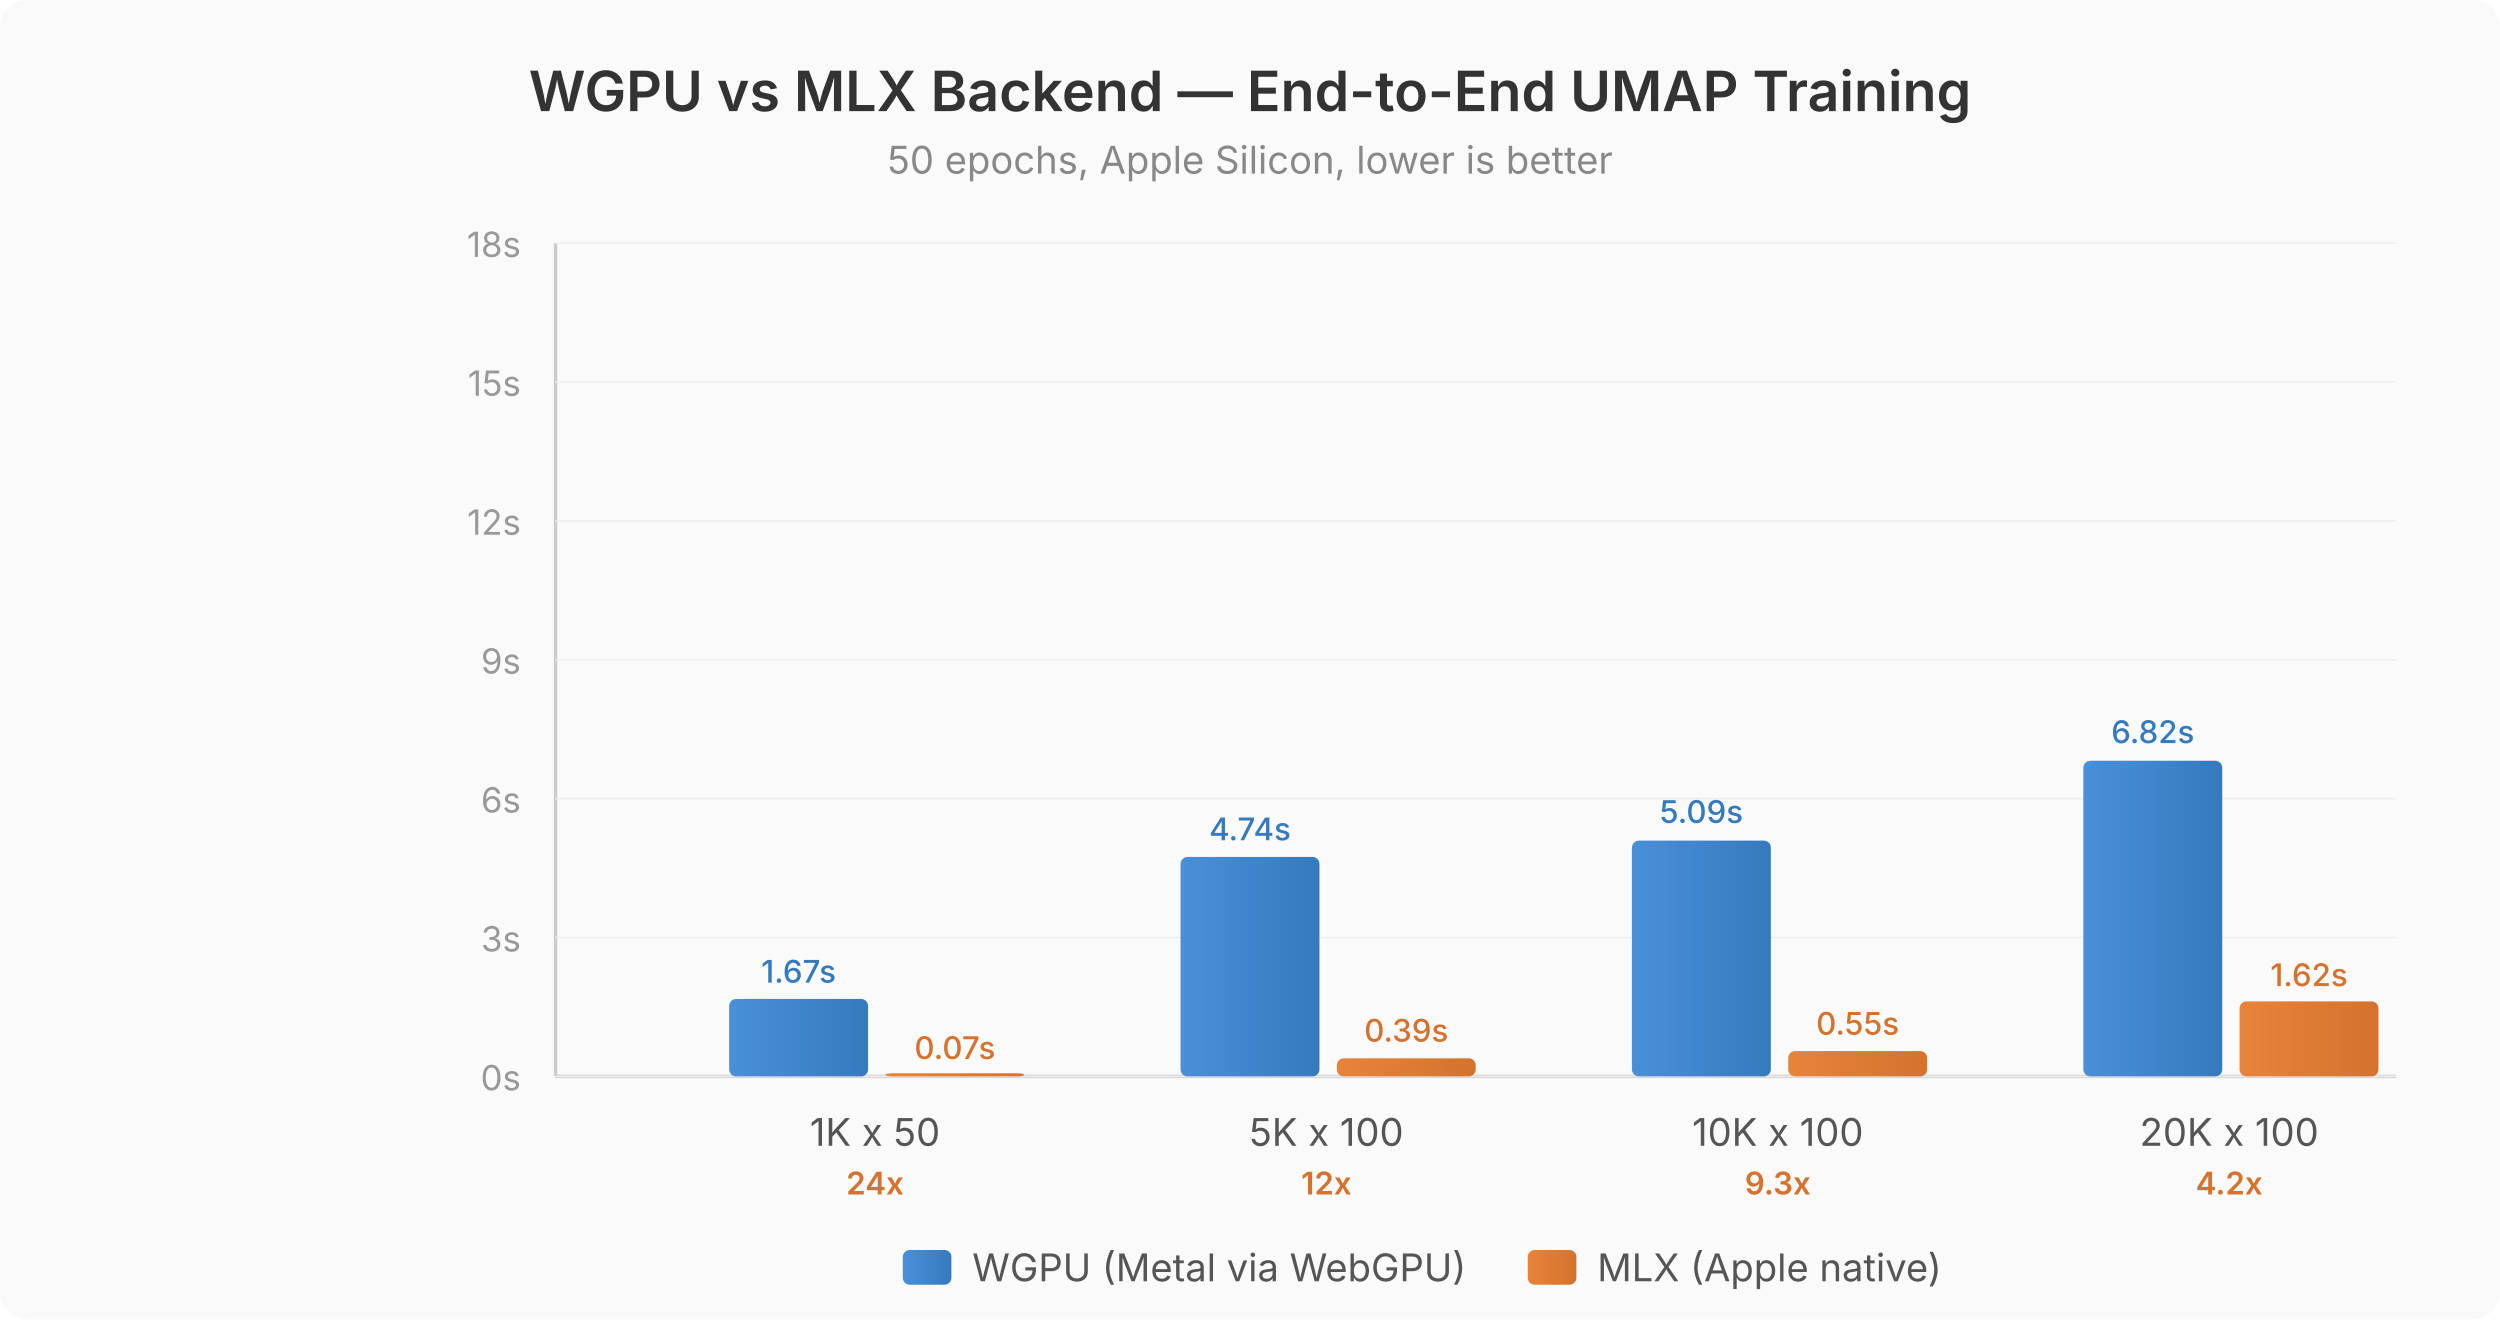
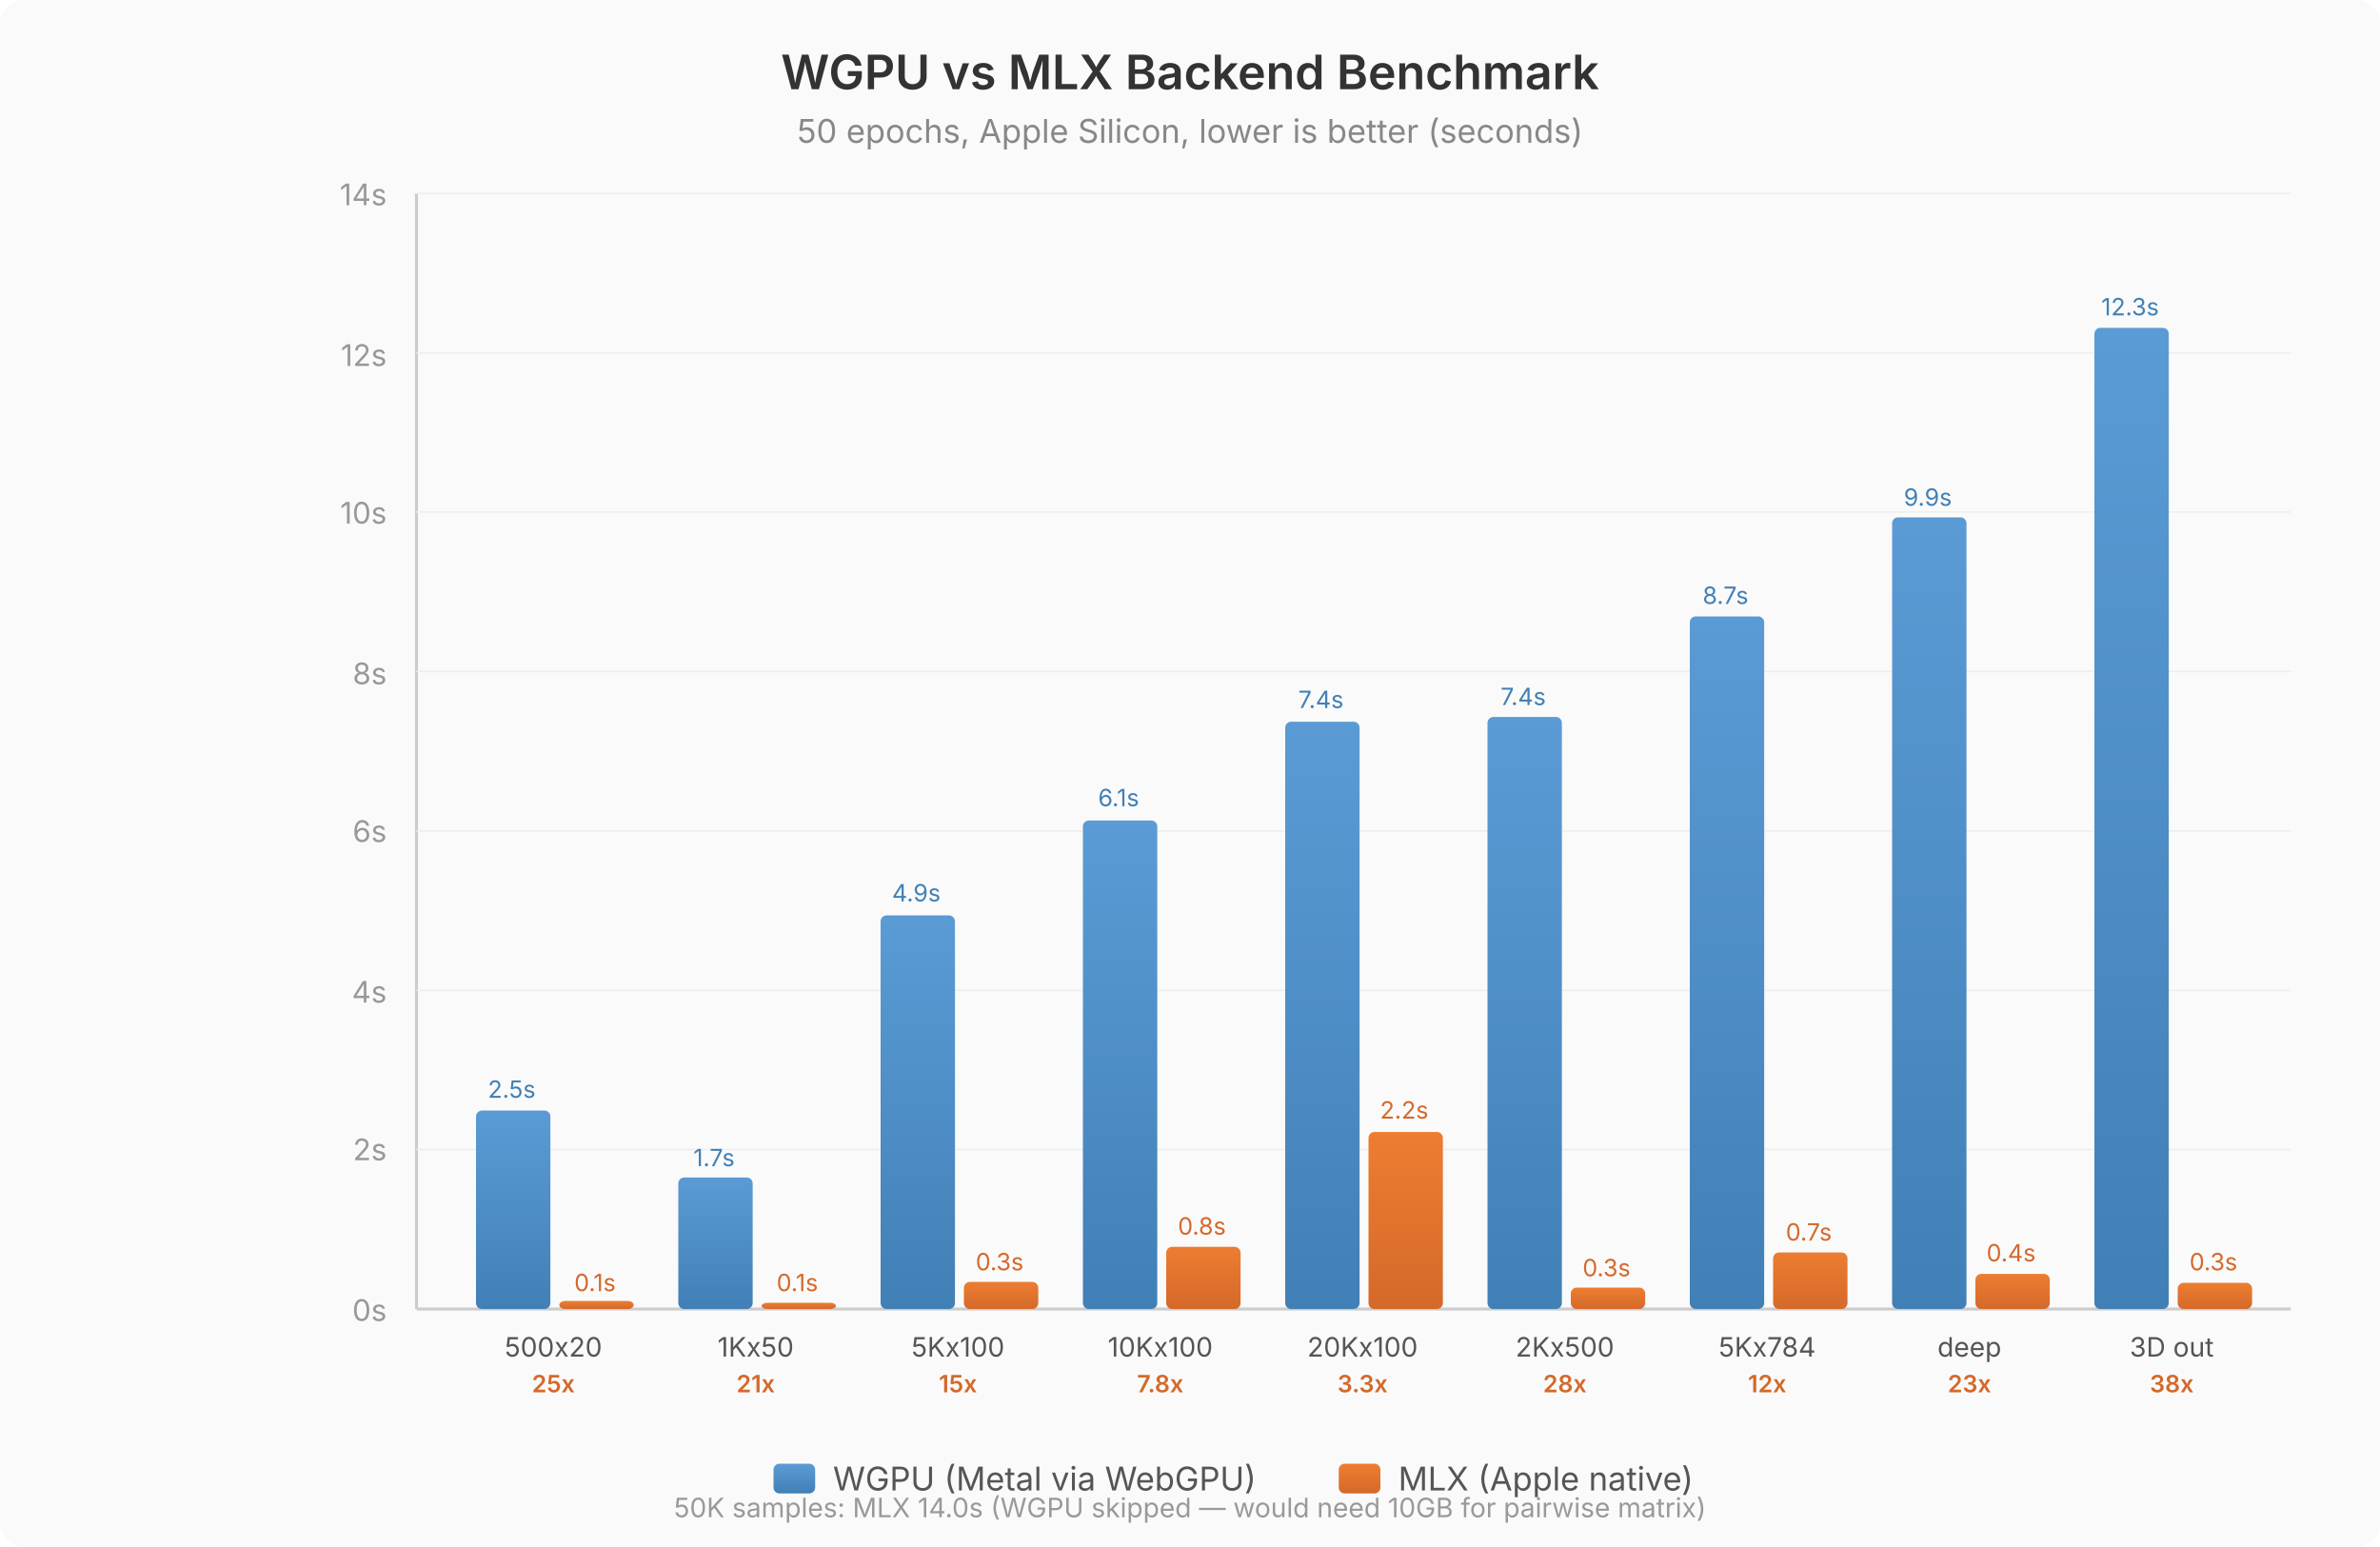
- <svg xmlns="http://www.w3.org/2000/svg" width="720" height="380" font-family="system-ui, -apple-system, sans-serif">
+ <svg xmlns="http://www.w3.org/2000/svg" width="800" height="520" font-family="system-ui, -apple-system, sans-serif">
  <defs>
-     <linearGradient id="wgpu" x1="0" y1="0" x2="1" y2="0">
-       <stop offset="0%" stop-color="#4A90D9" />
-       <stop offset="100%" stop-color="#357ABD" />
+     <linearGradient id="wgpu" x1="0" y1="0" x2="0" y2="1">
+       <stop offset="0%" stop-color="#5B9BD5" />
+       <stop offset="100%" stop-color="#4180B6" />
    </linearGradient>
-     <linearGradient id="mlx" x1="0" y1="0" x2="1" y2="0">
-       <stop offset="0%" stop-color="#E8833A" />
-       <stop offset="100%" stop-color="#D4722E" />
+     <linearGradient id="mlx" x1="0" y1="0" x2="0" y2="1">
+       <stop offset="0%" stop-color="#ED7D31" />
+       <stop offset="100%" stop-color="#D4692A" />
    </linearGradient>
  </defs>
-   <rect width="720" height="380" fill="#FAFAFA" rx="8" />
-   <text x="360" y="32" text-anchor="middle" font-size="16" font-weight="600" fill="#333">WGPU vs MLX Backend — End-to-End UMAP Training</text>
-   <text x="360" y="50" text-anchor="middle" font-size="11" fill="#888">50 epochs, Apple Silicon, lower is better</text>
-   <line x1="160" y1="70" x2="160" y2="310" stroke="#CCC" stroke-width="1" />
-   <line x1="160" y1="310" x2="690" y2="310" stroke="#CCC" stroke-width="1" />
-   <line x1="160" y1="310" x2="690" y2="310" stroke="#EEE" stroke-width="0.5" />
-   <text x="150" y="314" text-anchor="end" font-size="10" fill="#999">0s</text>
-   <line x1="160" y1="270" x2="690" y2="270" stroke="#EEE" stroke-width="0.5" />
-   <text x="150" y="274" text-anchor="end" font-size="10" fill="#999">3s</text>
-   <line x1="160" y1="230" x2="690" y2="230" stroke="#EEE" stroke-width="0.5" />
-   <text x="150" y="234" text-anchor="end" font-size="10" fill="#999">6s</text>
-   <line x1="160" y1="190" x2="690" y2="190" stroke="#EEE" stroke-width="0.5" />
-   <text x="150" y="194" text-anchor="end" font-size="10" fill="#999">9s</text>
-   <line x1="160" y1="150" x2="690" y2="150" stroke="#EEE" stroke-width="0.5" />
-   <text x="150" y="154" text-anchor="end" font-size="10" fill="#999">12s</text>
-   <line x1="160" y1="110" x2="690" y2="110" stroke="#EEE" stroke-width="0.5" />
-   <text x="150" y="114" text-anchor="end" font-size="10" fill="#999">15s</text>
-   <line x1="160" y1="70" x2="690" y2="70" stroke="#EEE" stroke-width="0.5" />
-   <text x="150" y="74" text-anchor="end" font-size="10" fill="#999">18s</text>
-   <g transform="translate(210, 0)">
-     <rect x="0" y="287.7" width="40" height="22.3" rx="2" fill="url(#wgpu)" />
-     <text x="20" y="283" text-anchor="middle" font-size="9" font-weight="500" fill="#357ABD">1.67s</text>
-     <rect x="45" y="309.1" width="40" height="0.9" rx="2" fill="url(#mlx)" />
-     <text x="65" y="305" text-anchor="middle" font-size="9" font-weight="500" fill="#D4722E">0.07s</text>
-     <text x="42" y="330" text-anchor="middle" font-size="11" fill="#555">1K x 50</text>
-     <text x="42" y="344" text-anchor="middle" font-size="9" font-weight="600" fill="#D4722E">24x</text>
+   <rect width="800" height="520" fill="#FAFAFA" rx="8" />
+   <text x="400" y="30" text-anchor="middle" font-size="16" font-weight="600" fill="#333">WGPU vs MLX Backend Benchmark</text>
+   <text x="400" y="48" text-anchor="middle" font-size="11" fill="#888">50 epochs, Apple Silicon, lower is better (seconds)</text>
+   <line x1="140" y1="65" x2="140" y2="440" stroke="#CCC" stroke-width="1" />
+   <line x1="140" y1="440" x2="770" y2="440" stroke="#EEE" stroke-width="0.5" />
+   <text x="130" y="444" text-anchor="end" font-size="10" fill="#999">0s</text>
+   <line x1="140" y1="386.4" x2="770" y2="386.4" stroke="#EEE" stroke-width="0.5" />
+   <text x="130" y="390" text-anchor="end" font-size="10" fill="#999">2s</text>
+   <line x1="140" y1="332.9" x2="770" y2="332.9" stroke="#EEE" stroke-width="0.5" />
+   <text x="130" y="337" text-anchor="end" font-size="10" fill="#999">4s</text>
+   <line x1="140" y1="279.3" x2="770" y2="279.3" stroke="#EEE" stroke-width="0.5" />
+   <text x="130" y="283" text-anchor="end" font-size="10" fill="#999">6s</text>
+   <line x1="140" y1="225.7" x2="770" y2="225.7" stroke="#EEE" stroke-width="0.5" />
+   <text x="130" y="230" text-anchor="end" font-size="10" fill="#999">8s</text>
+   <line x1="140" y1="172.1" x2="770" y2="172.1" stroke="#EEE" stroke-width="0.5" />
+   <text x="130" y="176" text-anchor="end" font-size="10" fill="#999">10s</text>
+   <line x1="140" y1="118.6" x2="770" y2="118.6" stroke="#EEE" stroke-width="0.5" />
+   <text x="130" y="123" text-anchor="end" font-size="10" fill="#999">12s</text>
+   <line x1="140" y1="65" x2="770" y2="65" stroke="#EEE" stroke-width="0.5" />
+   <text x="130" y="69" text-anchor="end" font-size="10" fill="#999">14s</text>
+   <line x1="140" y1="440" x2="770" y2="440" stroke="#CCC" stroke-width="1" />
+   <g transform="translate(160,0)">
+     <rect x="0" y="373.3" width="25" height="66.7" rx="2" fill="url(#wgpu)" />
+     <text x="12" y="369" text-anchor="middle" font-size="8" fill="#4180B6">2.5s</text>
+     <rect x="28" y="437.3" width="25" height="2.7" rx="2" fill="url(#mlx)" />
+     <text x="40" y="434" text-anchor="middle" font-size="8" fill="#D4692A">0.1s</text>
+     <text x="26" y="456" text-anchor="middle" font-size="9" fill="#555">500x20</text>
+     <text x="26" y="468" text-anchor="middle" font-size="8" font-weight="600" fill="#D4692A">25x</text>
  </g>
-   <g transform="translate(340, 0)">
-     <rect x="0" y="246.8" width="40" height="63.2" rx="2" fill="url(#wgpu)" />
-     <text x="20" y="242" text-anchor="middle" font-size="9" font-weight="500" fill="#357ABD">4.74s</text>
-     <rect x="45" y="304.8" width="40" height="5.2" rx="2" fill="url(#mlx)" />
-     <text x="65" y="300" text-anchor="middle" font-size="9" font-weight="500" fill="#D4722E">0.39s</text>
-     <text x="42" y="330" text-anchor="middle" font-size="11" fill="#555">5K x 100</text>
-     <text x="42" y="344" text-anchor="middle" font-size="9" font-weight="600" fill="#D4722E">12x</text>
+   <g transform="translate(228,0)">
+     <rect x="0" y="395.8" width="25" height="44.2" rx="2" fill="url(#wgpu)" />
+     <text x="12" y="392" text-anchor="middle" font-size="8" fill="#4180B6">1.7s</text>
+     <rect x="28" y="437.9" width="25" height="2.1" rx="2" fill="url(#mlx)" />
+     <text x="40" y="434" text-anchor="middle" font-size="8" fill="#D4692A">0.1s</text>
+     <text x="26" y="456" text-anchor="middle" font-size="9" fill="#555">1Kx50</text>
+     <text x="26" y="468" text-anchor="middle" font-size="8" font-weight="600" fill="#D4692A">21x</text>
  </g>
-   <g transform="translate(470, 0)">
-     <rect x="0" y="242.1" width="40" height="67.9" rx="2" fill="url(#wgpu)" />
-     <text x="20" y="237" text-anchor="middle" font-size="9" font-weight="500" fill="#357ABD">5.09s</text>
-     <rect x="45" y="302.7" width="40" height="7.3" rx="2" fill="url(#mlx)" />
-     <text x="65" y="298" text-anchor="middle" font-size="9" font-weight="500" fill="#D4722E">0.55s</text>
-     <text x="42" y="330" text-anchor="middle" font-size="11" fill="#555">10K x 100</text>
-     <text x="42" y="344" text-anchor="middle" font-size="9" font-weight="600" fill="#D4722E">9.3x</text>
+   <g transform="translate(296,0)">
+     <rect x="0" y="307.7" width="25" height="132.3" rx="2" fill="url(#wgpu)" />
+     <text x="12" y="303" text-anchor="middle" font-size="8" fill="#4180B6">4.9s</text>
+     <rect x="28" y="430.9" width="25" height="9.1" rx="2" fill="url(#mlx)" />
+     <text x="40" y="427" text-anchor="middle" font-size="8" fill="#D4692A">0.3s</text>
+     <text x="26" y="456" text-anchor="middle" font-size="9" fill="#555">5Kx100</text>
+     <text x="26" y="468" text-anchor="middle" font-size="8" font-weight="600" fill="#D4692A">15x</text>
  </g>
-   <g transform="translate(600, 0)">
-     <rect x="0" y="219.1" width="40" height="90.9" rx="2" fill="url(#wgpu)" />
-     <text x="20" y="214" text-anchor="middle" font-size="9" font-weight="500" fill="#357ABD">6.82s</text>
-     <rect x="45" y="288.4" width="40" height="21.6" rx="2" fill="url(#mlx)" />
-     <text x="65" y="284" text-anchor="middle" font-size="9" font-weight="500" fill="#D4722E">1.62s</text>
-     <text x="42" y="330" text-anchor="middle" font-size="11" fill="#555">20K x 100</text>
-     <text x="42" y="344" text-anchor="middle" font-size="9" font-weight="600" fill="#D4722E">4.2x</text>
+   <g transform="translate(364,0)">
+     <rect x="0" y="275.8" width="25" height="164.2" rx="2" fill="url(#wgpu)" />
+     <text x="12" y="271" text-anchor="middle" font-size="8" fill="#4180B6">6.1s</text>
+     <rect x="28" y="419.1" width="25" height="20.9" rx="2" fill="url(#mlx)" />
+     <text x="40" y="415" text-anchor="middle" font-size="8" fill="#D4692A">0.8s</text>
+     <text x="26" y="456" text-anchor="middle" font-size="9" fill="#555">10Kx100</text>
+     <text x="26" y="468" text-anchor="middle" font-size="8" font-weight="600" fill="#D4692A">7.8x</text>
  </g>
-   <rect x="260" y="360" width="14" height="10" rx="2" fill="url(#wgpu)" />
-   <text x="280" y="369" font-size="11" fill="#555">WGPU (Metal via WebGPU)</text>
-   <rect x="440" y="360" width="14" height="10" rx="2" fill="url(#mlx)" />
-   <text x="460" y="369" font-size="11" fill="#555">MLX (Apple native)</text>
+   <g transform="translate(432,0)">
+     <rect x="0" y="242.6" width="25" height="197.4" rx="2" fill="url(#wgpu)" />
+     <text x="12" y="238" text-anchor="middle" font-size="8" fill="#4180B6">7.4s</text>
+     <rect x="28" y="380.5" width="25" height="59.5" rx="2" fill="url(#mlx)" />
+     <text x="40" y="376" text-anchor="middle" font-size="8" fill="#D4692A">2.2s</text>
+     <text x="26" y="456" text-anchor="middle" font-size="9" fill="#555">20Kx100</text>
+     <text x="26" y="468" text-anchor="middle" font-size="8" font-weight="600" fill="#D4692A">3.3x</text>
+   </g>
+   <g transform="translate(500,0)">
+     <rect x="0" y="241.0" width="25" height="199.0" rx="2" fill="url(#wgpu)" />
+     <text x="12" y="237" text-anchor="middle" font-size="8" fill="#4180B6">7.4s</text>
+     <rect x="28" y="432.8" width="25" height="7.2" rx="2" fill="url(#mlx)" />
+     <text x="40" y="429" text-anchor="middle" font-size="8" fill="#D4692A">0.3s</text>
+     <text x="26" y="456" text-anchor="middle" font-size="9" fill="#555">2Kx500</text>
+     <text x="26" y="468" text-anchor="middle" font-size="8" font-weight="600" fill="#D4692A">28x</text>
+   </g>
+   <g transform="translate(568,0)">
+     <rect x="0" y="207.2" width="25" height="232.8" rx="2" fill="url(#wgpu)" />
+     <text x="12" y="203" text-anchor="middle" font-size="8" fill="#4180B6">8.7s</text>
+     <rect x="28" y="421.0" width="25" height="19.0" rx="2" fill="url(#mlx)" />
+     <text x="40" y="417" text-anchor="middle" font-size="8" fill="#D4692A">0.7s</text>
+     <text x="26" y="456" text-anchor="middle" font-size="9" fill="#555">5Kx784</text>
+     <text x="26" y="468" text-anchor="middle" font-size="8" font-weight="600" fill="#D4692A">12x</text>
+   </g>
+   <g transform="translate(636,0)">
+     <rect x="0" y="173.9" width="25" height="266.1" rx="2" fill="url(#wgpu)" />
+     <text x="12" y="170" text-anchor="middle" font-size="8" fill="#4180B6">9.9s</text>
+     <rect x="28" y="428.2" width="25" height="11.8" rx="2" fill="url(#mlx)" />
+     <text x="40" y="424" text-anchor="middle" font-size="8" fill="#D4692A">0.4s</text>
+     <text x="26" y="456" text-anchor="middle" font-size="9" fill="#555">deep</text>
+     <text x="26" y="468" text-anchor="middle" font-size="8" font-weight="600" fill="#D4692A">23x</text>
+   </g>
+   <g transform="translate(704,0)">
+     <rect x="0" y="110.2" width="25" height="329.8" rx="2" fill="url(#wgpu)" />
+     <text x="12" y="106" text-anchor="middle" font-size="8" fill="#4180B6">12.3s</text>
+     <rect x="28" y="431.2" width="25" height="8.8" rx="2" fill="url(#mlx)" />
+     <text x="40" y="427" text-anchor="middle" font-size="8" fill="#D4692A">0.3s</text>
+     <text x="26" y="456" text-anchor="middle" font-size="9" fill="#555">3D out</text>
+     <text x="26" y="468" text-anchor="middle" font-size="8" font-weight="600" fill="#D4692A">38x</text>
+   </g>
+   <rect x="260" y="492" width="14" height="10" rx="2" fill="url(#wgpu)" />
+   <text x="280" y="501" font-size="11" fill="#555">WGPU (Metal via WebGPU)</text>
+   <rect x="450" y="492" width="14" height="10" rx="2" fill="url(#mlx)" />
+   <text x="470" y="501" font-size="11" fill="#555">MLX (Apple native)</text>
+   <text x="400" y="510" text-anchor="middle" font-size="9" fill="#999">50K samples: MLX 14.0s (WGPU skipped — would need 10GB for pairwise matrix)</text>
</svg>
